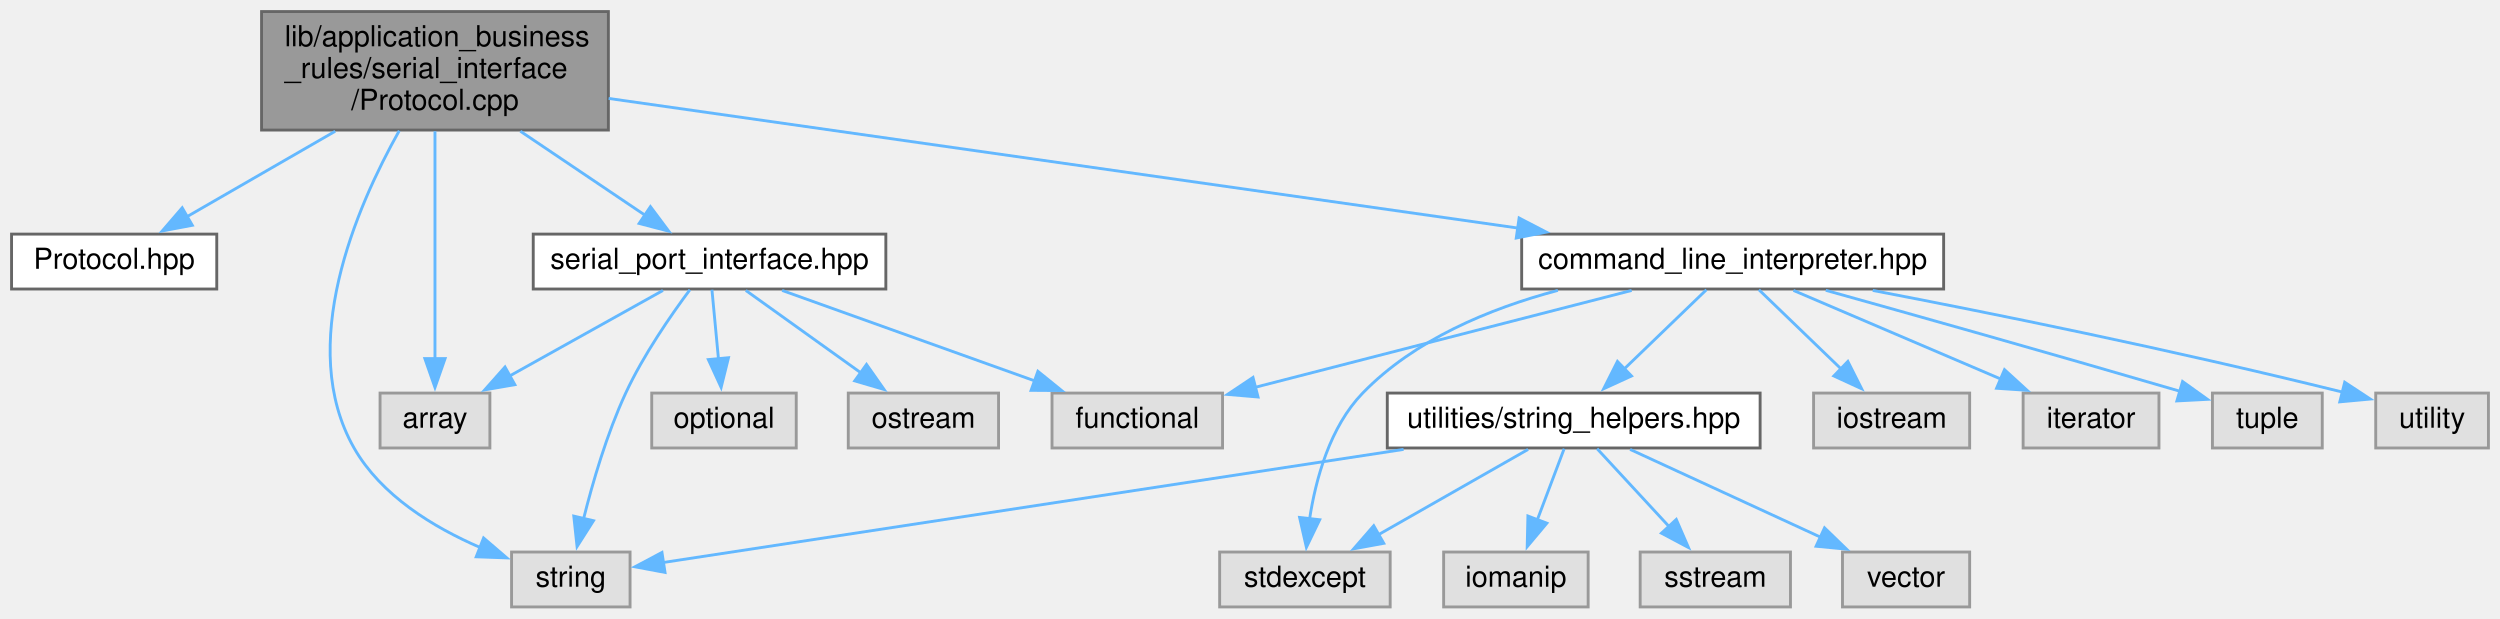
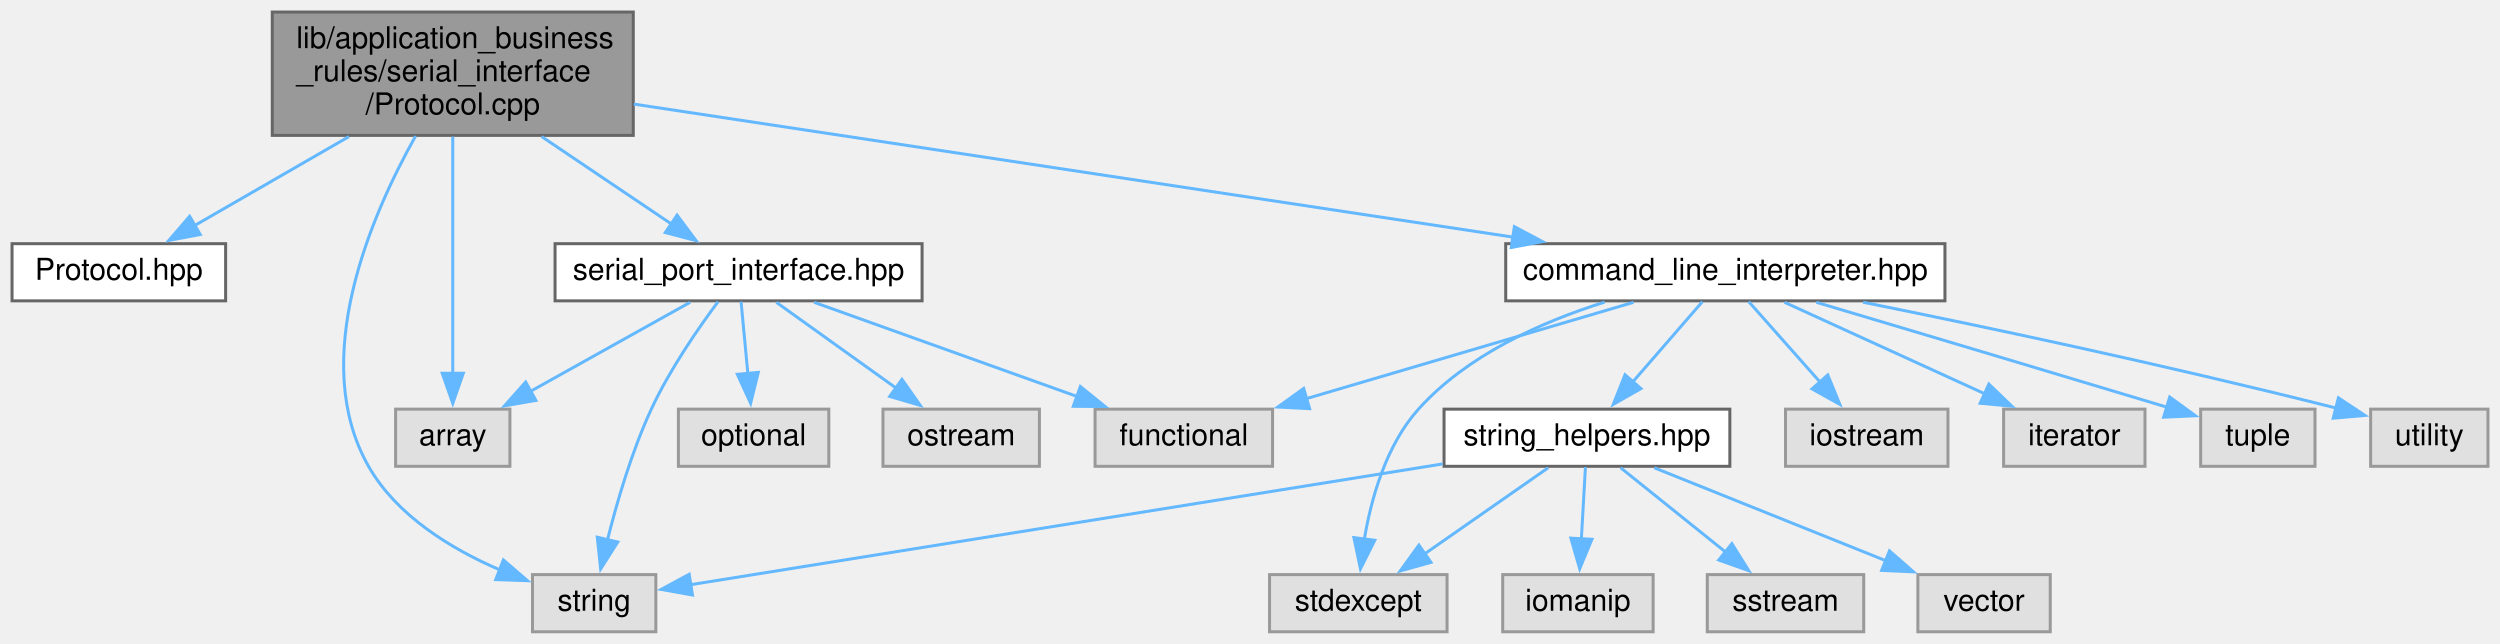
- <svg xmlns="http://www.w3.org/2000/svg" xmlns:xlink="http://www.w3.org/1999/xlink" width="865pt" height="214pt" viewBox="0.00 0.00 865.00 214.00">
+ <svg xmlns="http://www.w3.org/2000/svg" xmlns:xlink="http://www.w3.org/1999/xlink" width="831pt" height="214pt" viewBox="0.00 0.00 831.00 214.00">
  <g id="graph0" class="graph" transform="scale(1 1) rotate(0) translate(4 210)">
    <g id="node1" class="node">
      <g id="a_node1">
        <a xlink:title=" ">
          <polygon fill="#999999" stroke="#666666" points="206.5,-206 86.5,-206 86.5,-165 206.5,-165 206.5,-206" />
          <text text-anchor="start" x="94.5" y="-194" font-family="Helvetica,sans-Serif" font-size="10.00">lib/application_business</text>
          <text text-anchor="start" x="94.5" y="-183" font-family="Helvetica,sans-Serif" font-size="10.00">_rules/serial_interface</text>
          <text text-anchor="middle" x="146.5" y="-172" font-family="Helvetica,sans-Serif" font-size="10.00">/Protocol.cpp</text>
        </a>
      </g>
    </g>
    <g id="node2" class="node">
      <g id="a_node2">
        <a xlink:href="Protocol_8hpp.xhtml" target="_top" xlink:title=" ">
          <polygon fill="white" stroke="#666666" points="71,-129 0,-129 0,-110 71,-110 71,-129" />
          <text text-anchor="middle" x="35.5" y="-117" font-family="Helvetica,sans-Serif" font-size="10.00">Protocol.hpp</text>
        </a>
      </g>
    </g>
    <g id="edge1" class="edge">
      <path fill="none" stroke="#63b8ff" d="M111.99,-164.6C95.34,-155 75.73,-143.7 60.54,-134.94" />
      <polygon fill="#63b8ff" stroke="#63b8ff" points="62.54,-132.05 52.13,-130.09 59.04,-138.11 62.54,-132.05" />
    </g>
    <g id="node3" class="node">
      <g id="a_node3">
        <a xlink:href="command__line__interpreter_8hpp.xhtml" target="_top" xlink:title=" ">
-           <polygon fill="white" stroke="#666666" points="668.5,-129 522.5,-129 522.5,-110 668.5,-110 668.5,-129" />
-           <text text-anchor="middle" x="595.5" y="-117" font-family="Helvetica,sans-Serif" font-size="10.00">command_line_interpreter.hpp</text>
+           <polygon fill="white" stroke="#666666" points="642.5,-129 496.5,-129 496.5,-110 642.5,-110 642.5,-129" />
+           <text text-anchor="middle" x="569.5" y="-117" font-family="Helvetica,sans-Serif" font-size="10.00">command_line_interpreter.hpp</text>
        </a>
      </g>
    </g>
    <g id="edge2" class="edge">
-       <path fill="none" stroke="#63b8ff" d="M206.59,-175.94C287.97,-164.33 433.17,-143.64 521.27,-131.08" />
-       <polygon fill="#63b8ff" stroke="#63b8ff" points="521.61,-134.57 531.02,-129.69 520.62,-127.64 521.61,-134.57" />
-     </g>
-     <g id="node12" class="node">
-       <g id="a_node12">
+       <path fill="none" stroke="#63b8ff" d="M206.66,-175.4C283.77,-163.73 417.26,-143.53 499.05,-131.16" />
+       <polygon fill="#63b8ff" stroke="#63b8ff" points="499.37,-134.65 508.74,-129.69 498.33,-127.73 499.37,-134.65" />
+     </g>
+     <g id="node11" class="node">
+       <g id="a_node11">
        <a xlink:title=" ">
          <polygon fill="#e0e0e0" stroke="#999999" points="214,-19 173,-19 173,0 214,0 214,-19" />
          <text text-anchor="middle" x="193.5" y="-7" font-family="Helvetica,sans-Serif" font-size="10.00">string</text>
        </a>
      </g>
    </g>
    <g id="edge22" class="edge">
      <path fill="none" stroke="#63b8ff" d="M134.14,-164.77C119.21,-138.2 98.47,-90.18 118.5,-55 127.87,-38.54 146,-27.54 162.09,-20.59" />
      <polygon fill="#63b8ff" stroke="#63b8ff" points="163.32,-23.87 171.35,-16.97 160.77,-17.35 163.32,-23.87" />
    </g>
    <g id="node15" class="node">
      <g id="a_node15">
        <a xlink:href="serial__port__interface_8hpp.xhtml" target="_top" xlink:title=" ">
          <polygon fill="white" stroke="#666666" points="302.5,-129 180.5,-129 180.5,-110 302.5,-110 302.5,-129" />
          <text text-anchor="middle" x="241.5" y="-117" font-family="Helvetica,sans-Serif" font-size="10.00">serial_port_interface.hpp</text>
        </a>
      </g>
    </g>
    <g id="edge15" class="edge">
      <path fill="none" stroke="#63b8ff" d="M176.04,-164.6C189.96,-155.22 206.3,-144.21 219.17,-135.54" />
      <polygon fill="#63b8ff" stroke="#63b8ff" points="221.05,-138.5 227.39,-130.01 217.14,-132.69 221.05,-138.5" />
    </g>
    <g id="node16" class="node">
      <g id="a_node16">
        <a xlink:title=" ">
          <polygon fill="#e0e0e0" stroke="#999999" points="165.5,-74 127.5,-74 127.5,-55 165.5,-55 165.5,-74" />
          <text text-anchor="middle" x="146.5" y="-62" font-family="Helvetica,sans-Serif" font-size="10.00">array</text>
        </a>
      </g>
    </g>
    <g id="edge21" class="edge">
      <path fill="none" stroke="#63b8ff" d="M146.5,-164.58C146.5,-142.68 146.5,-107.68 146.5,-85.68" />
      <polygon fill="#63b8ff" stroke="#63b8ff" points="150,-85.93 146.5,-75.93 143,-85.93 150,-85.93" />
    </g>
    <g id="node4" class="node">
      <g id="a_node4">
        <a xlink:title=" ">
          <polygon fill="#e0e0e0" stroke="#999999" points="419,-74 360,-74 360,-55 419,-55 419,-74" />
          <text text-anchor="middle" x="389.5" y="-62" font-family="Helvetica,sans-Serif" font-size="10.00">functional</text>
        </a>
      </g>
    </g>
    <g id="edge3" class="edge">
-       <path fill="none" stroke="#63b8ff" d="M560.55,-109.51C524.41,-100.21 468.01,-85.7 429.96,-75.91" />
-       <polygon fill="#63b8ff" stroke="#63b8ff" points="431.28,-72.64 420.72,-73.53 429.54,-79.41 431.28,-72.64" />
+       <path fill="none" stroke="#63b8ff" d="M538.97,-109.51C508.96,-100.67 462.98,-87.14 429.95,-77.41" />
+       <polygon fill="#63b8ff" stroke="#63b8ff" points="431.32,-74.16 420.74,-74.7 429.34,-80.88 431.32,-74.16" />
    </g>
    <g id="node5" class="node">
      <g id="a_node5">
        <a xlink:title=" ">
-           <polygon fill="#e0e0e0" stroke="#999999" points="677.5,-74 623.5,-74 623.5,-55 677.5,-55 677.5,-74" />
-           <text text-anchor="middle" x="650.5" y="-62" font-family="Helvetica,sans-Serif" font-size="10.00">iostream</text>
+           <polygon fill="#e0e0e0" stroke="#999999" points="643.5,-74 589.5,-74 589.5,-55 643.5,-55 643.5,-74" />
+           <text text-anchor="middle" x="616.5" y="-62" font-family="Helvetica,sans-Serif" font-size="10.00">iostream</text>
        </a>
      </g>
    </g>
    <g id="edge4" class="edge">
-       <path fill="none" stroke="#63b8ff" d="M604.58,-109.75C612.34,-102.27 623.71,-91.32 633.2,-82.17" />
-       <polygon fill="#63b8ff" stroke="#63b8ff" points="635.36,-84.95 640.13,-75.49 630.5,-79.91 635.36,-84.95" />
+       <path fill="none" stroke="#63b8ff" d="M577.26,-109.75C583.69,-102.5 593.01,-91.98 600.96,-83.02" />
+       <polygon fill="#63b8ff" stroke="#63b8ff" points="603.55,-85.38 607.57,-75.57 598.31,-80.73 603.55,-85.38" />
    </g>
    <g id="node6" class="node">
      <g id="a_node6">
        <a xlink:title=" ">
-           <polygon fill="#e0e0e0" stroke="#999999" points="743,-74 696,-74 696,-55 743,-55 743,-74" />
-           <text text-anchor="middle" x="719.5" y="-62" font-family="Helvetica,sans-Serif" font-size="10.00">iterator</text>
+           <polygon fill="#e0e0e0" stroke="#999999" points="709,-74 662,-74 662,-55 709,-55 709,-74" />
+           <text text-anchor="middle" x="685.5" y="-62" font-family="Helvetica,sans-Serif" font-size="10.00">iterator</text>
        </a>
      </g>
    </g>
    <g id="edge5" class="edge">
-       <path fill="none" stroke="#63b8ff" d="M616.53,-109.51C636.25,-101.08 665.97,-88.38 688.41,-78.79" />
-       <polygon fill="#63b8ff" stroke="#63b8ff" points="689.56,-82.1 697.38,-74.95 686.81,-75.66 689.56,-82.1" />
+       <path fill="none" stroke="#63b8ff" d="M589.18,-109.51C607.45,-101.16 634.91,-88.61 655.85,-79.05" />
+       <polygon fill="#63b8ff" stroke="#63b8ff" points="657.1,-82.33 664.74,-74.99 654.19,-75.96 657.1,-82.33" />
    </g>
    <g id="node7" class="node">
      <g id="a_node7">
        <a xlink:title=" ">
          <polygon fill="#e0e0e0" stroke="#999999" points="477,-19 418,-19 418,0 477,0 477,-19" />
          <text text-anchor="middle" x="447.5" y="-7" font-family="Helvetica,sans-Serif" font-size="10.00">stdexcept</text>
        </a>
      </g>
    </g>
    <g id="edge6" class="edge">
-       <path fill="none" stroke="#63b8ff" d="M535.03,-109.53C511.22,-103.2 485.36,-92.4 467.5,-74 456.16,-62.32 451.24,-44.26 449.11,-30.39" />
-       <polygon fill="#63b8ff" stroke="#63b8ff" points="452.61,-30.17 448.01,-20.63 445.66,-30.96 452.61,-30.17" />
+       <path fill="none" stroke="#63b8ff" d="M529.39,-109.58C508.34,-102.99 483.65,-91.96 467.5,-74 456.73,-62.02 451.76,-44.27 449.47,-30.58" />
+       <polygon fill="#63b8ff" stroke="#63b8ff" points="452.97,-30.4 448.22,-20.93 446.03,-31.3 452.97,-30.4" />
    </g>
    <g id="node8" class="node">
      <g id="a_node8">
-         <a xlink:title=" ">
-           <polygon fill="#e0e0e0" stroke="#999999" points="799.5,-74 761.5,-74 761.5,-55 799.5,-55 799.5,-74" />
-           <text text-anchor="middle" x="780.5" y="-62" font-family="Helvetica,sans-Serif" font-size="10.00">tuple</text>
+         <a xlink:href="string__helpers_8hpp.xhtml" target="_top" xlink:title=" ">
+           <polygon fill="white" stroke="#666666" points="571,-74 476,-74 476,-55 571,-55 571,-74" />
+           <text text-anchor="middle" x="523.5" y="-62" font-family="Helvetica,sans-Serif" font-size="10.00">string_helpers.hpp</text>
        </a>
      </g>
    </g>
    <g id="edge7" class="edge">
-       <path fill="none" stroke="#63b8ff" d="M627.72,-109.55C657.26,-101.31 702.48,-88.59 750.34,-74.6" />
-       <polygon fill="#63b8ff" stroke="#63b8ff" points="751.17,-78 759.78,-71.83 749.2,-71.28 751.17,-78" />
+       <path fill="none" stroke="#63b8ff" d="M561.9,-109.75C555.62,-102.5 546.49,-91.98 538.7,-83.02" />
+       <polygon fill="#63b8ff" stroke="#63b8ff" points="541.45,-80.84 532.25,-75.59 536.16,-85.43 541.45,-80.84" />
+     </g>
+     <g id="node13" class="node">
+       <g id="a_node13">
+         <a xlink:title=" ">
+           <polygon fill="#e0e0e0" stroke="#999999" points="765.5,-74 727.5,-74 727.5,-55 765.5,-55 765.5,-74" />
+           <text text-anchor="middle" x="746.5" y="-62" font-family="Helvetica,sans-Serif" font-size="10.00">tuple</text>
+         </a>
+       </g>
+     </g>
+     <g id="edge13" class="edge">
+       <path fill="none" stroke="#63b8ff" d="M599.76,-109.51C627.7,-101.19 670.62,-88.4 716.46,-74.6" />
+       <polygon fill="#63b8ff" stroke="#63b8ff" points="717.21,-78.03 725.77,-71.8 715.19,-71.33 717.21,-78.03" />
+     </g>
+     <g id="node14" class="node">
+       <g id="a_node14">
+         <a xlink:title=" ">
+           <polygon fill="#e0e0e0" stroke="#999999" points="823,-74 784,-74 784,-55 823,-55 823,-74" />
+           <text text-anchor="middle" x="803.5" y="-62" font-family="Helvetica,sans-Serif" font-size="10.00">utility</text>
+         </a>
+       </g>
+     </g>
+     <g id="edge14" class="edge">
+       <path fill="none" stroke="#63b8ff" d="M615.31,-109.53C654.56,-101.63 712.82,-89.39 772.44,-74.38" />
+       <polygon fill="#63b8ff" stroke="#63b8ff" points="773.29,-77.77 782.12,-71.91 771.56,-70.99 773.29,-77.77" />
+     </g>
+     <g id="edge10" class="edge">
+       <path fill="none" stroke="#63b8ff" d="M510.61,-54.51C499.4,-46.7 482.93,-35.21 469.62,-25.93" />
+       <polygon fill="#63b8ff" stroke="#63b8ff" points="471.65,-23.07 461.44,-20.22 467.64,-28.81 471.65,-23.07" />
    </g>
    <g id="node9" class="node">
      <g id="a_node9">
-         <a xlink:href="string__helpers_8hpp.xhtml" target="_top" xlink:title=" ">
-           <polygon fill="white" stroke="#666666" points="605,-74 476,-74 476,-55 605,-55 605,-74" />
-           <text text-anchor="middle" x="540.5" y="-62" font-family="Helvetica,sans-Serif" font-size="10.00">utilities/string_helpers.hpp</text>
+         <a xlink:title=" ">
+           <polygon fill="#e0e0e0" stroke="#999999" points="545.5,-19 495.5,-19 495.5,0 545.5,0 545.5,-19" />
+           <text text-anchor="middle" x="520.5" y="-7" font-family="Helvetica,sans-Serif" font-size="10.00">iomanip</text>
        </a>
      </g>
    </g>
    <g id="edge8" class="edge">
-       <path fill="none" stroke="#63b8ff" d="M586.42,-109.75C578.66,-102.27 567.29,-91.32 557.8,-82.17" />
-       <polygon fill="#63b8ff" stroke="#63b8ff" points="560.5,-79.91 550.87,-75.49 555.64,-84.95 560.5,-79.91" />
-     </g>
-     <g id="node14" class="node">
-       <g id="a_node14">
-         <a xlink:title=" ">
-           <polygon fill="#e0e0e0" stroke="#999999" points="857,-74 818,-74 818,-55 857,-55 857,-74" />
-           <text text-anchor="middle" x="837.5" y="-62" font-family="Helvetica,sans-Serif" font-size="10.00">utility</text>
-         </a>
-       </g>
-     </g>
-     <g id="edge14" class="edge">
-       <path fill="none" stroke="#63b8ff" d="M643.97,-109.51C684.85,-101.67 745.13,-89.52 806.52,-74.33" />
-       <polygon fill="#63b8ff" stroke="#63b8ff" points="807.27,-77.75 816.12,-71.93 805.57,-70.96 807.27,-77.75" />
-     </g>
-     <g id="edge11" class="edge">
-       <path fill="none" stroke="#63b8ff" d="M524.72,-54.51C510.48,-46.39 489.26,-34.3 472.67,-24.85" />
-       <polygon fill="#63b8ff" stroke="#63b8ff" points="474.78,-22.02 464.36,-20.11 471.31,-28.1 474.78,-22.02" />
+       <path fill="none" stroke="#63b8ff" d="M523,-54.75C522.64,-48.27 522.12,-39.16 521.65,-30.9" />
+       <polygon fill="#63b8ff" stroke="#63b8ff" points="525.15,-30.74 521.09,-20.95 518.16,-31.13 525.15,-30.74" />
    </g>
    <g id="node10" class="node">
      <g id="a_node10">
        <a xlink:title=" ">
-           <polygon fill="#e0e0e0" stroke="#999999" points="545.5,-19 495.5,-19 495.5,0 545.5,0 545.5,-19" />
-           <text text-anchor="middle" x="520.5" y="-7" font-family="Helvetica,sans-Serif" font-size="10.00">iomanip</text>
-         </a>
-       </g>
-     </g>
-     <g id="edge9" class="edge">
-       <path fill="none" stroke="#63b8ff" d="M537.2,-54.75C534.67,-48.04 531.07,-38.52 527.87,-30.02" />
-       <polygon fill="#63b8ff" stroke="#63b8ff" points="531.21,-28.98 524.41,-20.86 524.66,-31.45 531.21,-28.98" />
-     </g>
-     <g id="node11" class="node">
-       <g id="a_node11">
-         <a xlink:title=" ">
          <polygon fill="#e0e0e0" stroke="#999999" points="615.5,-19 563.5,-19 563.5,0 615.5,0 615.5,-19" />
          <text text-anchor="middle" x="589.5" y="-7" font-family="Helvetica,sans-Serif" font-size="10.00">sstream</text>
        </a>
      </g>
    </g>
-     <g id="edge10" class="edge">
-       <path fill="none" stroke="#63b8ff" d="M548.59,-54.75C555.36,-47.43 565.22,-36.76 573.56,-27.74" />
-       <polygon fill="#63b8ff" stroke="#63b8ff" points="575.99,-30.27 580.21,-20.55 570.85,-25.52 575.99,-30.27" />
-     </g>
-     <g id="edge12" class="edge">
-       <path fill="none" stroke="#63b8ff" d="M481.64,-54.51C407.65,-43.21 283.32,-24.22 225.22,-15.34" />
-       <polygon fill="#63b8ff" stroke="#63b8ff" points="226.1,-11.94 215.69,-13.89 225.04,-18.86 226.1,-11.94" />
-     </g>
-     <g id="node13" class="node">
-       <g id="a_node13">
+     <g id="edge9" class="edge">
+       <path fill="none" stroke="#63b8ff" d="M534.7,-54.51C544.24,-46.85 558.17,-35.66 569.61,-26.47" />
+       <polygon fill="#63b8ff" stroke="#63b8ff" points="571.68,-29.3 577.29,-20.31 567.3,-23.84 571.68,-29.3" />
+     </g>
+     <g id="edge11" class="edge">
+       <path fill="none" stroke="#63b8ff" d="M475.52,-55.79C407.11,-44.81 283.44,-24.95 225.31,-15.61" />
+       <polygon fill="#63b8ff" stroke="#63b8ff" points="226.19,-12.21 215.77,-14.08 225.08,-19.12 226.19,-12.21" />
+     </g>
+     <g id="node12" class="node">
+       <g id="a_node12">
        <a xlink:title=" ">
          <polygon fill="#e0e0e0" stroke="#999999" points="677.5,-19 633.5,-19 633.5,0 677.5,0 677.5,-19" />
          <text text-anchor="middle" x="655.5" y="-7" font-family="Helvetica,sans-Serif" font-size="10.00">vector</text>
        </a>
      </g>
    </g>
-     <g id="edge13" class="edge">
-       <path fill="none" stroke="#63b8ff" d="M560.01,-54.51C578.13,-46.16 605.35,-33.61 626.1,-24.05" />
-       <polygon fill="#63b8ff" stroke="#63b8ff" points="627.29,-27.36 634.91,-19.99 624.36,-21 627.29,-27.36" />
+     <g id="edge12" class="edge">
+       <path fill="none" stroke="#63b8ff" d="M545.89,-54.51C567.07,-46.01 599.09,-33.15 623.06,-23.53" />
+       <polygon fill="#63b8ff" stroke="#63b8ff" points="624.06,-26.9 632.03,-19.92 621.45,-20.4 624.06,-26.9" />
    </g>
    <g id="edge17" class="edge">
      <path fill="none" stroke="#63b8ff" d="M266.61,-109.51C290.67,-100.89 327.22,-87.8 354.21,-78.14" />
      <polygon fill="#63b8ff" stroke="#63b8ff" points="355.11,-81.53 363.34,-74.87 352.75,-74.94 355.11,-81.53" />
    </g>
    <g id="edge20" class="edge">
      <path fill="none" stroke="#63b8ff" d="M234.7,-109.74C228.24,-101.07 218.63,-87.22 212.5,-74 205.97,-59.92 201.05,-43.05 197.85,-30.23" />
      <polygon fill="#63b8ff" stroke="#63b8ff" points="201.35,-29.83 195.66,-20.89 194.53,-31.43 201.35,-29.83" />
    </g>
    <g id="edge16" class="edge">
      <path fill="none" stroke="#63b8ff" d="M225.38,-109.51C210.83,-101.39 189.16,-89.3 172.21,-79.85" />
      <polygon fill="#63b8ff" stroke="#63b8ff" points="174.14,-76.91 163.7,-75.1 170.73,-83.02 174.14,-76.91" />
    </g>
    <g id="node17" class="node">
      <g id="a_node17">
        <a xlink:title=" ">
          <polygon fill="#e0e0e0" stroke="#999999" points="271.5,-74 221.5,-74 221.5,-55 271.5,-55 271.5,-74" />
          <text text-anchor="middle" x="246.5" y="-62" font-family="Helvetica,sans-Serif" font-size="10.00">optional</text>
        </a>
      </g>
    </g>
    <g id="edge18" class="edge">
      <path fill="none" stroke="#63b8ff" d="M242.33,-109.75C242.94,-103.27 243.8,-94.16 244.58,-85.9" />
      <polygon fill="#63b8ff" stroke="#63b8ff" points="248.06,-86.23 245.51,-75.95 241.09,-85.58 248.06,-86.23" />
    </g>
    <g id="node18" class="node">
      <g id="a_node18">
        <a xlink:title=" ">
          <polygon fill="#e0e0e0" stroke="#999999" points="341.5,-74 289.5,-74 289.5,-55 341.5,-55 341.5,-74" />
          <text text-anchor="middle" x="315.5" y="-62" font-family="Helvetica,sans-Serif" font-size="10.00">ostream</text>
        </a>
      </g>
    </g>
    <g id="edge19" class="edge">
      <path fill="none" stroke="#63b8ff" d="M254.05,-109.51C264.96,-101.7 281,-90.21 293.96,-80.93" />
      <polygon fill="#63b8ff" stroke="#63b8ff" points="295.81,-83.91 301.9,-75.24 291.73,-78.22 295.81,-83.91" />
    </g>
  </g>
</svg>
